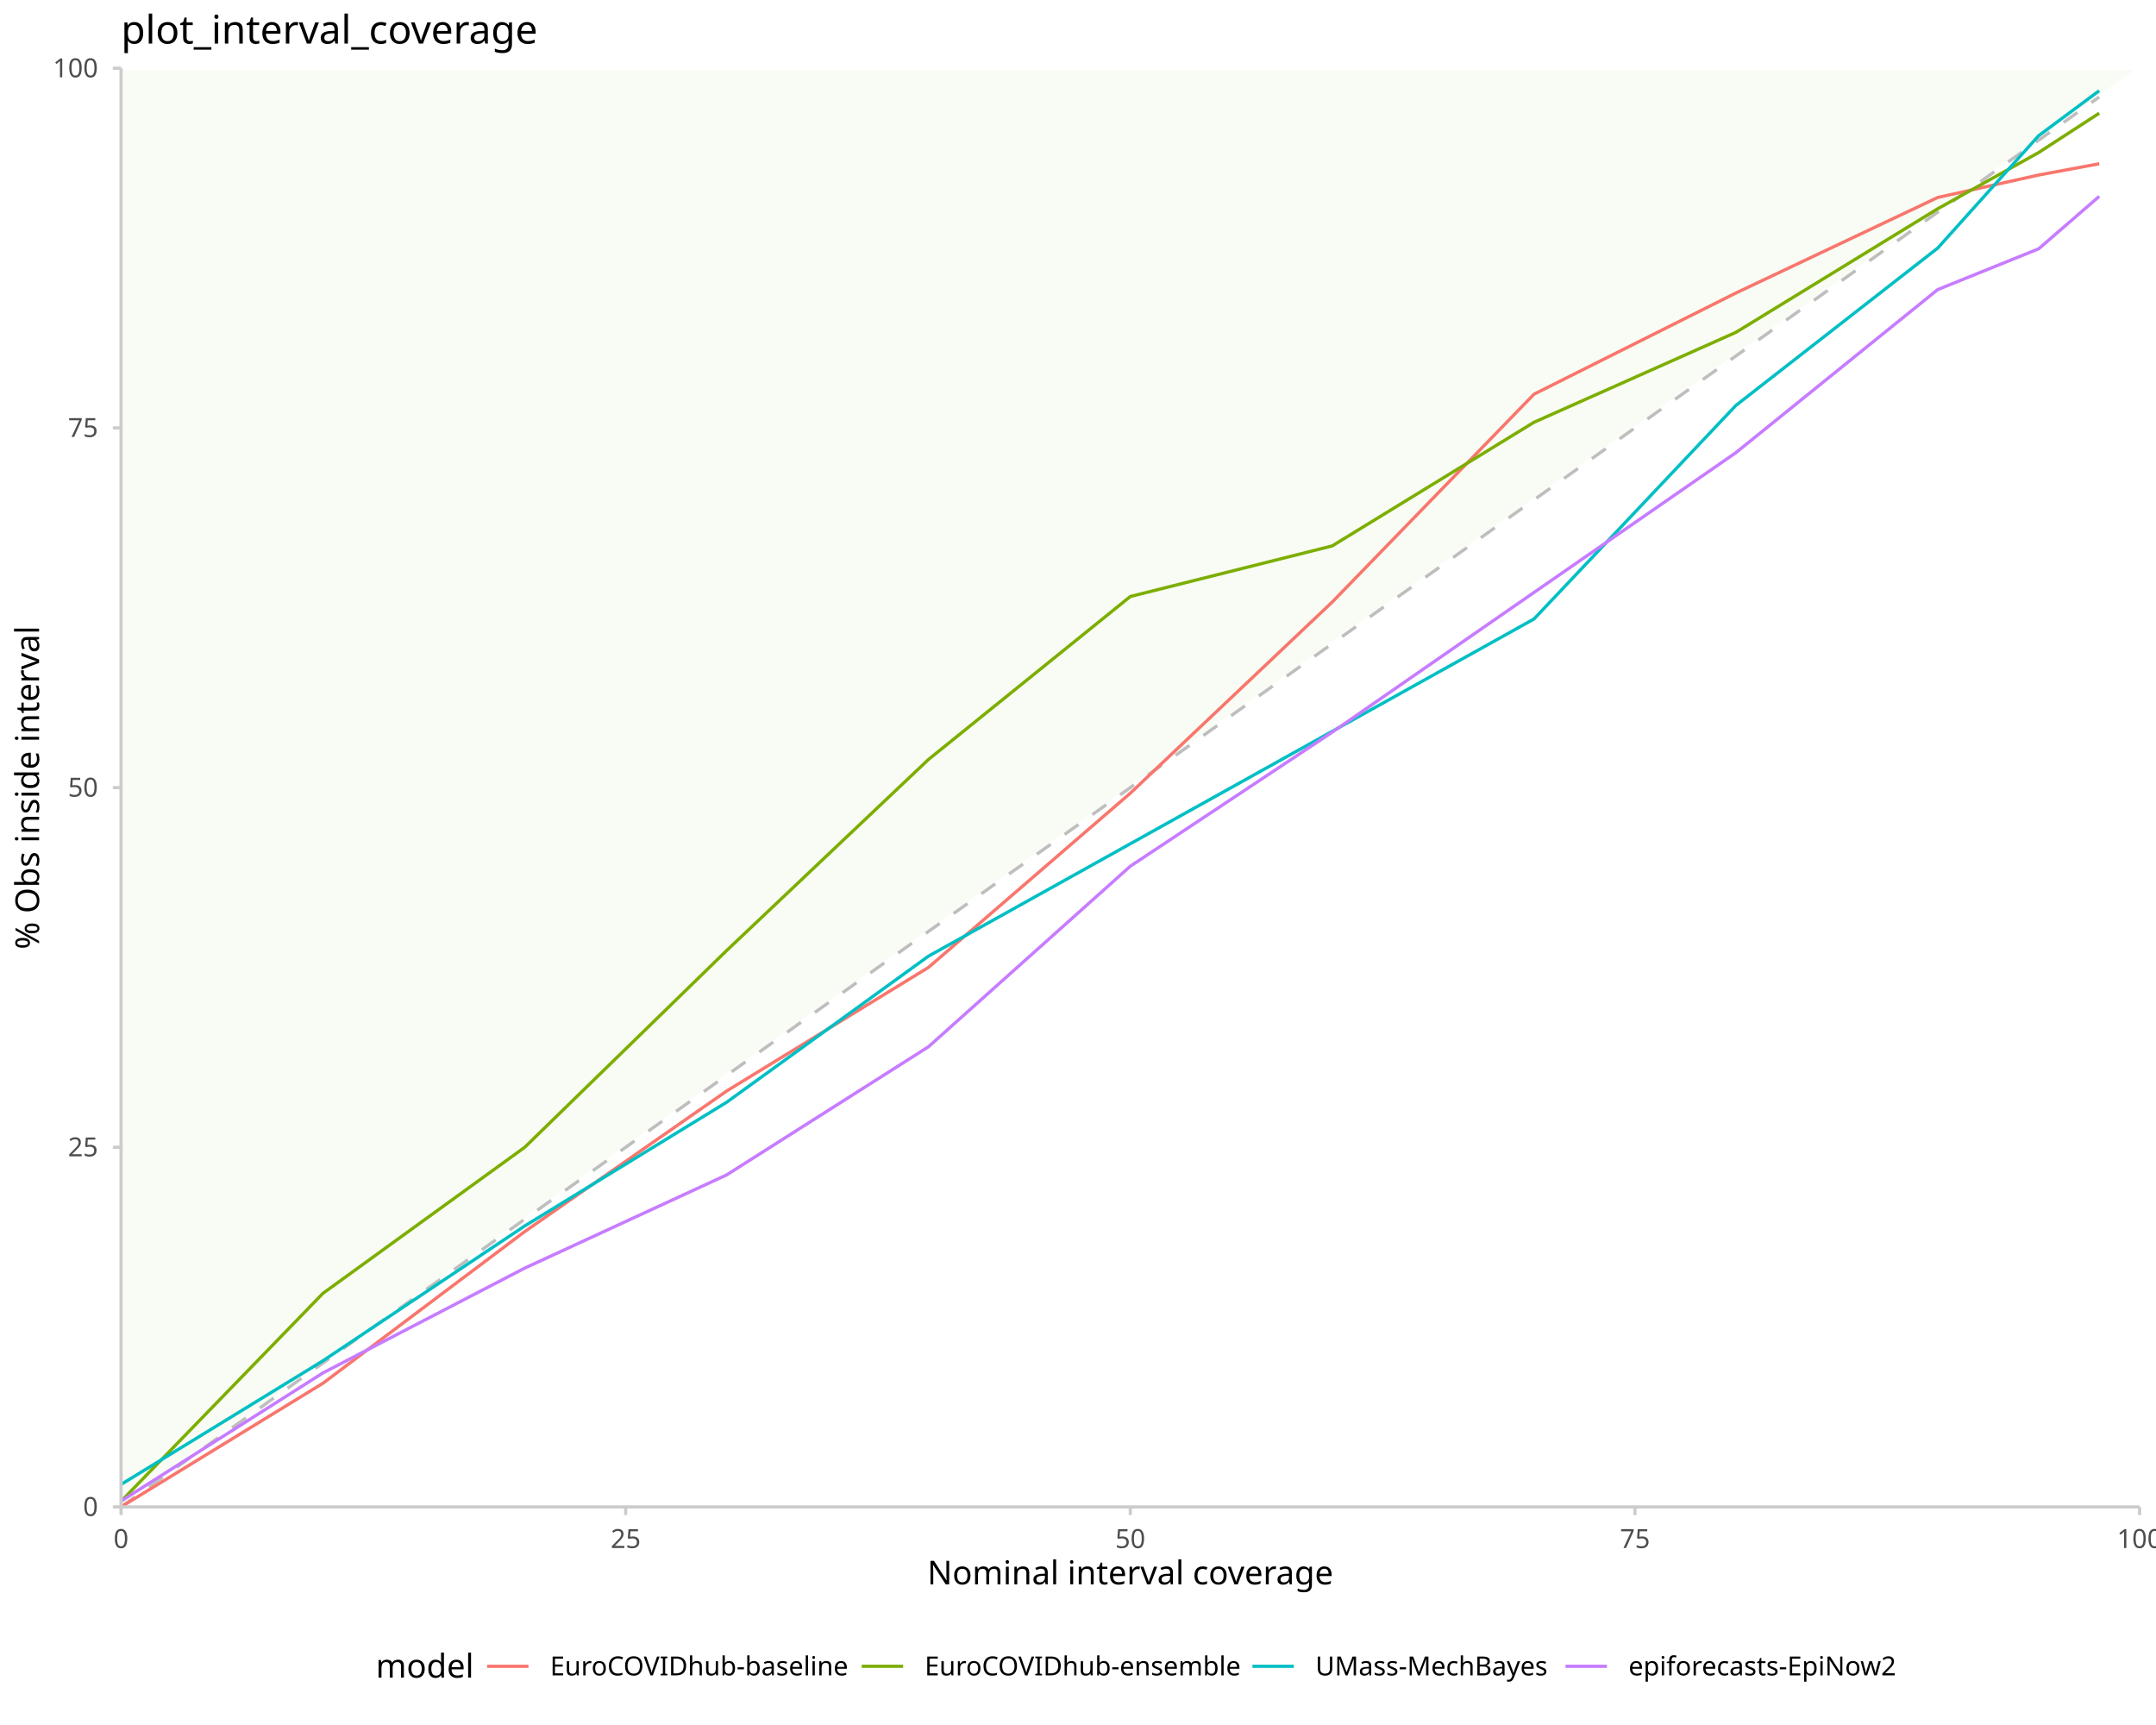
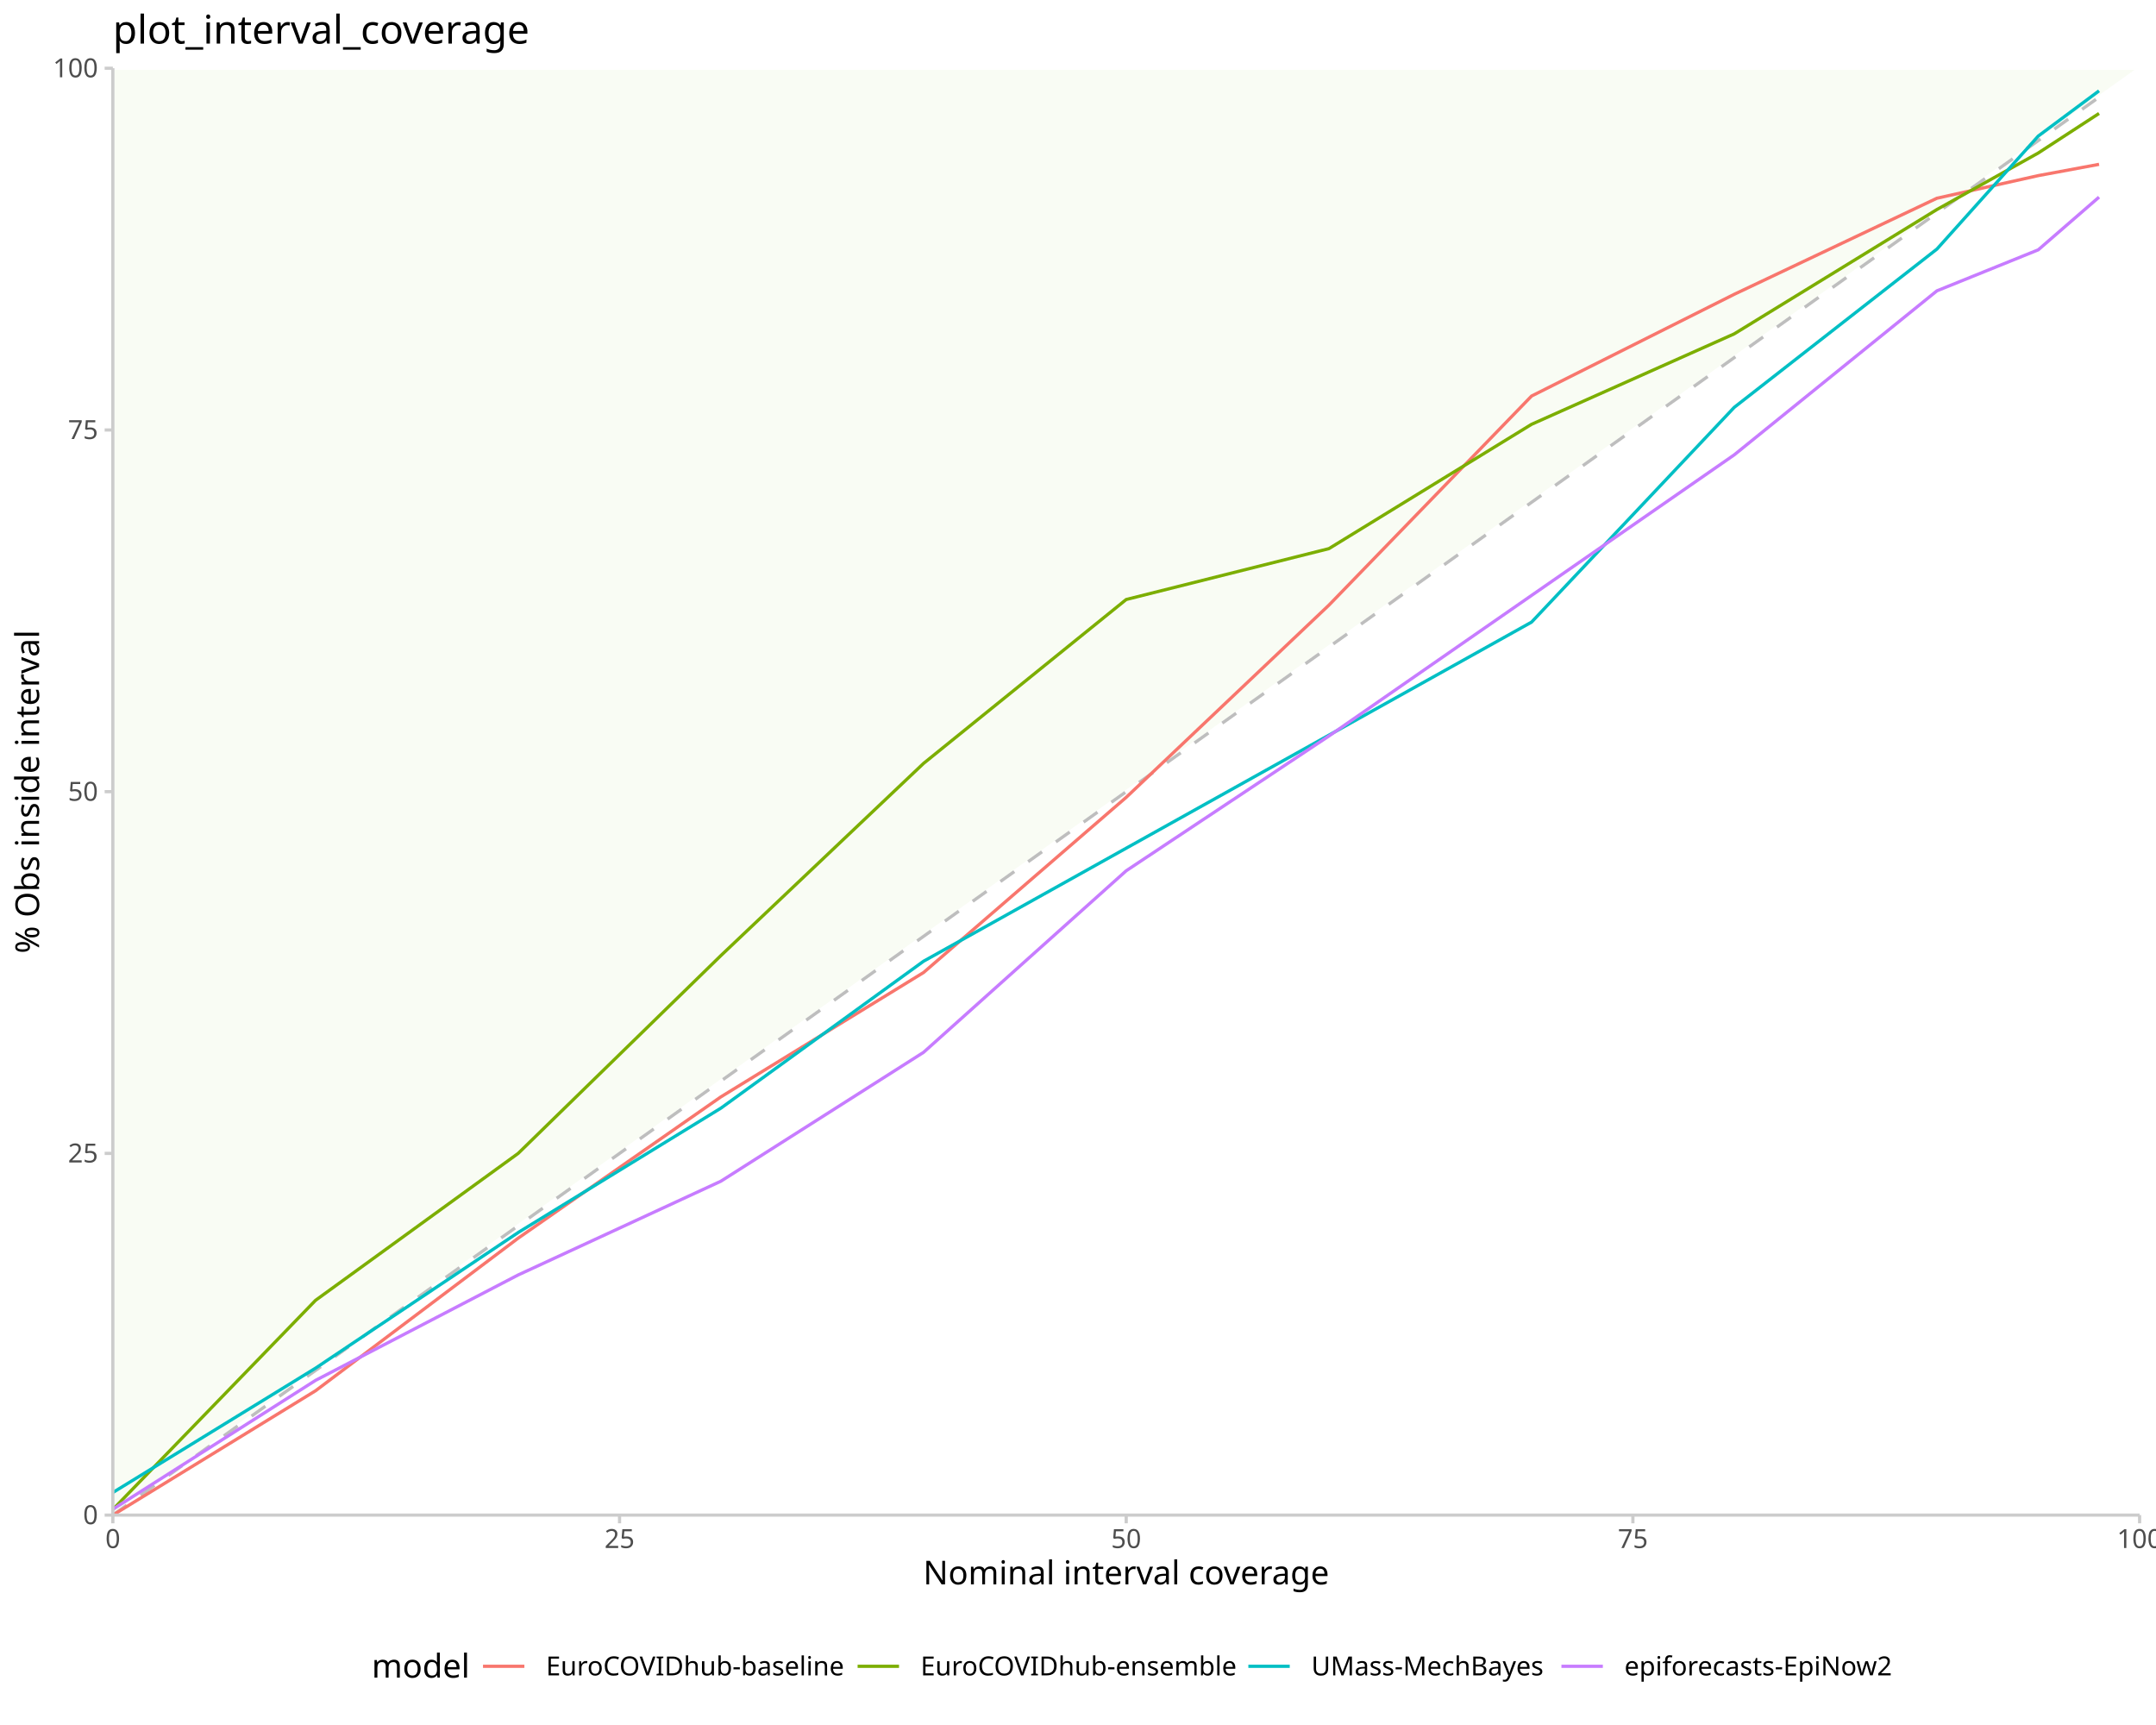
<svg xmlns="http://www.w3.org/2000/svg" class="svglite" data-engine-version="2.0" width="720.00pt" height="576.00pt" viewBox="0 0 720.00 576.00">
  <defs>
    <style type="text/css">
    .svglite line, .svglite polyline, .svglite polygon, .svglite path, .svglite rect, .svglite circle {
      fill: none;
      stroke: #000000;
      stroke-linecap: round;
      stroke-linejoin: round;
      stroke-miterlimit: 10.00;
    }
  </style>
  </defs>
  <rect width="100%" height="100%" style="stroke: none; fill: #FFFFFF;" />
  <defs>
    <clipPath id="cpMC4wMHw3MjAuMDB8MC4wMHw1NzYuMDA=">
      <rect x="0.00" y="0.00" width="720.00" height="576.00" />
    </clipPath>
  </defs>
  <g clip-path="url(#cpMC4wMHw3MjAuMDB8MC4wMHw1NzYuMDA=)">
-     <rect x="0.00" y="0.00" width="720.00" height="576.00" style="stroke-width: 1.07; stroke: none; fill: #FFFFFF;" />
-   </g>
+ </g>
  <defs>
-     <clipPath id="cpNDAuNDN8NzE0LjUyfDIyLjc4fDUwMy4xNw==">
-       <rect x="40.43" y="22.78" width="674.09" height="480.39" />
+     <clipPath id="cpMzcuNjl8NzE0LjUyfDIyLjc4fDUwNS45MQ==">
+       <rect x="37.69" y="22.78" width="676.83" height="483.13" />
    </clipPath>
  </defs>
-   <g clip-path="url(#cpNDAuNDN8NzE0LjUyfDIyLjc4fDUwMy4xNw==)">
-     <polygon points="40.43,503.17 40.43,22.78 714.52,22.78 " style="stroke-width: 1.07; stroke: #FFFFFF; stroke-linecap: butt; fill: #9ACD32; fill-opacity: 0.051;" />
-     <polyline points="40.43,503.17 40.43,503.17 40.43,503.17 40.43,503.17 107.84,455.14 107.84,455.14 107.84,455.14 107.84,455.14 175.25,407.10 175.25,407.10 175.25,407.10 175.25,407.10 242.66,359.06 242.66,359.06 242.66,359.06 242.66,359.06 310.06,311.02 310.06,311.02 310.06,311.02 310.06,311.02 377.47,262.98 377.47,262.98 377.47,262.98 377.47,262.98 444.88,214.94 444.88,214.94 444.88,214.94 444.88,214.94 512.29,166.90 512.29,166.90 512.29,166.90 512.29,166.90 579.70,118.86 579.70,118.86 579.70,118.86 579.70,118.86 647.11,70.82 647.11,70.82 647.11,70.82 647.11,70.82 680.82,46.80 680.82,46.80 680.82,46.80 680.82,46.80 701.04,32.39 701.04,32.39 701.04,32.39 701.04,32.39 " style="stroke-width: 1.07; stroke: #BEBEBE; stroke-dasharray: 5.69,5.69; stroke-linecap: butt;" />
-     <polyline points="40.43,503.17 107.84,461.89 175.25,411.23 242.66,364.31 310.06,323.03 377.47,264.86 444.88,201.05 512.29,131.62 579.70,97.84 647.11,65.94 680.82,58.44 701.04,54.68 " style="stroke-width: 1.07; stroke: #F8766D; stroke-linecap: butt;" />
-     <polyline points="40.43,501.30 107.84,431.87 175.25,383.08 242.66,317.40 310.06,253.60 377.47,199.18 444.88,182.29 512.29,141.00 579.70,110.98 647.11,69.70 680.82,50.93 701.04,37.80 " style="stroke-width: 1.07; stroke: #7CAE00; stroke-linecap: butt;" />
-     <polyline points="40.43,495.67 107.84,454.39 175.25,409.35 242.66,368.06 310.06,319.28 377.47,281.74 444.88,244.21 512.29,206.68 579.70,135.38 647.11,82.83 680.82,45.30 701.04,30.29 " style="stroke-width: 1.07; stroke: #00BFC4; stroke-linecap: butt;" />
-     <polyline points="40.43,501.23 107.84,458.44 175.25,423.43 242.66,392.32 310.06,349.53 377.47,289.24 444.88,244.50 512.29,197.82 579.70,151.15 647.11,96.69 680.82,83.08 701.04,65.57 " style="stroke-width: 1.07; stroke: #C77CFF; stroke-linecap: butt;" />
+   <g clip-path="url(#cpMzcuNjl8NzE0LjUyfDIyLjc4fDUwNS45MQ==)">
+     <polygon points="37.69,505.91 37.69,22.78 714.52,22.78 " style="stroke-width: 1.07; stroke: #FFFFFF; stroke-linecap: butt; fill: #9ACD32; fill-opacity: 0.051;" />
+     <polyline points="37.69,505.91 37.69,505.91 37.69,505.91 37.69,505.91 105.37,457.60 105.37,457.60 105.37,457.60 105.37,457.60 173.05,409.29 173.05,409.29 173.05,409.29 173.05,409.29 240.74,360.98 240.74,360.98 240.74,360.98 240.74,360.98 308.42,312.66 308.42,312.66 308.42,312.66 308.42,312.66 376.10,264.35 376.10,264.35 376.10,264.35 376.10,264.35 443.79,216.04 443.79,216.04 443.79,216.04 443.79,216.04 511.47,167.72 511.47,167.72 511.47,167.72 511.47,167.72 579.15,119.41 579.15,119.41 579.15,119.41 579.15,119.41 646.84,71.10 646.84,71.10 646.84,71.10 646.84,71.10 680.68,46.94 680.68,46.94 680.68,46.94 680.68,46.94 700.98,32.45 700.98,32.45 700.98,32.45 700.98,32.45 " style="stroke-width: 1.07; stroke: #BEBEBE; stroke-dasharray: 5.69,5.69; stroke-linecap: butt;" />
+     <polyline points="37.69,505.91 105.37,464.40 173.05,413.44 240.74,366.26 308.42,324.74 376.10,266.24 443.79,202.07 511.47,132.24 579.15,98.27 646.84,66.19 680.68,58.64 700.98,54.87 " style="stroke-width: 1.07; stroke: #F8766D; stroke-linecap: butt;" />
+     <polyline points="37.69,504.03 105.37,434.20 173.05,385.13 240.74,319.08 308.42,254.91 376.10,200.18 443.79,183.20 511.47,141.68 579.15,111.48 646.84,69.96 680.68,51.09 700.98,37.88 " style="stroke-width: 1.07; stroke: #7CAE00; stroke-linecap: butt;" />
+     <polyline points="37.69,498.37 105.37,456.85 173.05,411.55 240.74,370.03 308.42,320.97 376.10,283.22 443.79,245.48 511.47,207.73 579.15,136.02 646.84,83.17 680.68,45.43 700.98,30.33 " style="stroke-width: 1.07; stroke: #00BFC4; stroke-linecap: butt;" />
+     <polyline points="37.69,503.96 105.37,460.93 173.05,425.72 240.74,394.42 308.42,351.39 376.10,290.76 443.79,245.77 511.47,198.82 579.15,151.88 646.84,97.11 680.68,83.42 700.98,65.82 " style="stroke-width: 1.07; stroke: #C77CFF; stroke-linecap: butt;" />
  </g>
  <g clip-path="url(#cpMC4wMHw3MjAuMDB8MC4wMHw1NzYuMDA=)">
-     <polyline points="40.43,503.17 40.43,22.78 " style="stroke-width: 1.07; stroke: #CCCCCC; stroke-linecap: butt;" />
-     <text x="32.76" y="506.20" text-anchor="end" style="font-size: 8.80px; fill: #4D4D4D; font-family: sans;" textLength="4.89px" lengthAdjust="spacingAndGlyphs">0</text>
-     <text x="32.76" y="386.11" text-anchor="end" style="font-size: 8.80px; fill: #4D4D4D; font-family: sans;" textLength="9.79px" lengthAdjust="spacingAndGlyphs">25</text>
-     <text x="32.76" y="266.01" text-anchor="end" style="font-size: 8.80px; fill: #4D4D4D; font-family: sans;" textLength="9.79px" lengthAdjust="spacingAndGlyphs">50</text>
-     <text x="32.76" y="145.91" text-anchor="end" style="font-size: 8.80px; fill: #4D4D4D; font-family: sans;" textLength="9.79px" lengthAdjust="spacingAndGlyphs">75</text>
+     <polyline points="37.69,505.91 37.69,22.78 " style="stroke-width: 1.07; stroke: #CCCCCC; stroke-linecap: butt;" />
+     <text x="32.76" y="508.94" text-anchor="end" style="font-size: 8.80px; fill: #4D4D4D; font-family: sans;" textLength="4.89px" lengthAdjust="spacingAndGlyphs">0</text>
+     <text x="32.76" y="388.16" text-anchor="end" style="font-size: 8.80px; fill: #4D4D4D; font-family: sans;" textLength="9.79px" lengthAdjust="spacingAndGlyphs">25</text>
+     <text x="32.76" y="267.38" text-anchor="end" style="font-size: 8.80px; fill: #4D4D4D; font-family: sans;" textLength="9.79px" lengthAdjust="spacingAndGlyphs">50</text>
+     <text x="32.76" y="146.59" text-anchor="end" style="font-size: 8.80px; fill: #4D4D4D; font-family: sans;" textLength="9.79px" lengthAdjust="spacingAndGlyphs">75</text>
    <text x="32.76" y="25.81" text-anchor="end" style="font-size: 8.80px; fill: #4D4D4D; font-family: sans;" textLength="14.68px" lengthAdjust="spacingAndGlyphs">100</text>
-     <polyline points="37.69,503.17 40.43,503.17 " style="stroke-width: 1.07; stroke: #CCCCCC; stroke-linecap: butt;" />
-     <polyline points="37.69,383.08 40.43,383.08 " style="stroke-width: 1.07; stroke: #CCCCCC; stroke-linecap: butt;" />
-     <polyline points="37.69,262.98 40.43,262.98 " style="stroke-width: 1.07; stroke: #CCCCCC; stroke-linecap: butt;" />
-     <polyline points="37.69,142.88 40.43,142.88 " style="stroke-width: 1.07; stroke: #CCCCCC; stroke-linecap: butt;" />
-     <polyline points="37.69,22.78 40.43,22.78 " style="stroke-width: 1.07; stroke: #CCCCCC; stroke-linecap: butt;" />
-     <polyline points="40.43,503.17 714.52,503.17 " style="stroke-width: 1.07; stroke: #CCCCCC; stroke-linecap: butt;" />
-     <polyline points="40.43,505.91 40.43,503.17 " style="stroke-width: 1.07; stroke: #CCCCCC; stroke-linecap: butt;" />
-     <polyline points="208.95,505.91 208.95,503.17 " style="stroke-width: 1.07; stroke: #CCCCCC; stroke-linecap: butt;" />
-     <polyline points="377.47,505.91 377.47,503.17 " style="stroke-width: 1.07; stroke: #CCCCCC; stroke-linecap: butt;" />
-     <polyline points="546.00,505.91 546.00,503.17 " style="stroke-width: 1.07; stroke: #CCCCCC; stroke-linecap: butt;" />
-     <polyline points="714.52,505.91 714.52,503.17 " style="stroke-width: 1.07; stroke: #CCCCCC; stroke-linecap: butt;" />
-     <text x="40.43" y="516.90" text-anchor="middle" style="font-size: 8.80px; fill: #4D4D4D; font-family: sans;" textLength="4.89px" lengthAdjust="spacingAndGlyphs">0</text>
-     <text x="208.95" y="516.90" text-anchor="middle" style="font-size: 8.80px; fill: #4D4D4D; font-family: sans;" textLength="9.79px" lengthAdjust="spacingAndGlyphs">25</text>
-     <text x="377.47" y="516.90" text-anchor="middle" style="font-size: 8.80px; fill: #4D4D4D; font-family: sans;" textLength="9.79px" lengthAdjust="spacingAndGlyphs">50</text>
-     <text x="546.00" y="516.90" text-anchor="middle" style="font-size: 8.80px; fill: #4D4D4D; font-family: sans;" textLength="9.79px" lengthAdjust="spacingAndGlyphs">75</text>
+     <polyline points="34.95,505.91 37.69,505.91 " style="stroke-width: 1.07; stroke: #CCCCCC; stroke-linecap: butt;" />
+     <polyline points="34.95,385.13 37.69,385.13 " style="stroke-width: 1.07; stroke: #CCCCCC; stroke-linecap: butt;" />
+     <polyline points="34.95,264.35 37.69,264.35 " style="stroke-width: 1.07; stroke: #CCCCCC; stroke-linecap: butt;" />
+     <polyline points="34.95,143.57 37.69,143.57 " style="stroke-width: 1.07; stroke: #CCCCCC; stroke-linecap: butt;" />
+     <polyline points="34.95,22.78 37.69,22.78 " style="stroke-width: 1.07; stroke: #CCCCCC; stroke-linecap: butt;" />
+     <polyline points="37.69,505.91 714.52,505.91 " style="stroke-width: 1.07; stroke: #CCCCCC; stroke-linecap: butt;" />
+     <polyline points="37.69,508.65 37.69,505.91 " style="stroke-width: 1.07; stroke: #CCCCCC; stroke-linecap: butt;" />
+     <polyline points="206.90,508.65 206.90,505.91 " style="stroke-width: 1.07; stroke: #CCCCCC; stroke-linecap: butt;" />
+     <polyline points="376.10,508.65 376.10,505.91 " style="stroke-width: 1.07; stroke: #CCCCCC; stroke-linecap: butt;" />
+     <polyline points="545.31,508.65 545.31,505.91 " style="stroke-width: 1.07; stroke: #CCCCCC; stroke-linecap: butt;" />
+     <polyline points="714.52,508.65 714.52,505.91 " style="stroke-width: 1.07; stroke: #CCCCCC; stroke-linecap: butt;" />
+     <text x="37.69" y="516.90" text-anchor="middle" style="font-size: 8.80px; fill: #4D4D4D; font-family: sans;" textLength="4.89px" lengthAdjust="spacingAndGlyphs">0</text>
+     <text x="206.90" y="516.90" text-anchor="middle" style="font-size: 8.80px; fill: #4D4D4D; font-family: sans;" textLength="9.79px" lengthAdjust="spacingAndGlyphs">25</text>
+     <text x="376.10" y="516.90" text-anchor="middle" style="font-size: 8.80px; fill: #4D4D4D; font-family: sans;" textLength="9.79px" lengthAdjust="spacingAndGlyphs">50</text>
+     <text x="545.31" y="516.90" text-anchor="middle" style="font-size: 8.80px; fill: #4D4D4D; font-family: sans;" textLength="9.79px" lengthAdjust="spacingAndGlyphs">75</text>
    <text x="714.52" y="516.90" text-anchor="middle" style="font-size: 8.80px; fill: #4D4D4D; font-family: sans;" textLength="14.68px" lengthAdjust="spacingAndGlyphs">100</text>
-     <text x="377.47" y="529.04" text-anchor="middle" style="font-size: 11.00px; font-family: sans;" textLength="127.19px" lengthAdjust="spacingAndGlyphs">Nominal interval coverage</text>
-     <text transform="translate(13.05,262.98) rotate(-90)" text-anchor="middle" style="font-size: 11.00px; font-family: sans;" textLength="103.34px" lengthAdjust="spacingAndGlyphs">% Obs inside interval</text>
-     <text x="125.49" y="560.19" style="font-size: 11.00px; font-family: sans;" textLength="29.96px" lengthAdjust="spacingAndGlyphs">model</text>
-     <line x1="162.67" y1="556.40" x2="176.49" y2="556.40" style="stroke-width: 1.07; stroke: #F8766D; stroke-linecap: butt;" />
-     <line x1="287.77" y1="556.40" x2="301.60" y2="556.40" style="stroke-width: 1.07; stroke: #7CAE00; stroke-linecap: butt;" />
-     <line x1="418.26" y1="556.40" x2="432.08" y2="556.40" style="stroke-width: 1.07; stroke: #00BFC4; stroke-linecap: butt;" />
-     <line x1="522.81" y1="556.40" x2="536.64" y2="556.40" style="stroke-width: 1.07; stroke: #C77CFF; stroke-linecap: butt;" />
-     <text x="183.70" y="559.43" style="font-size: 8.80px; font-family: sans;" textLength="96.87px" lengthAdjust="spacingAndGlyphs">EuroCOVIDhub-baseline</text>
-     <text x="308.80" y="559.43" style="font-size: 8.80px; font-family: sans;" textLength="102.25px" lengthAdjust="spacingAndGlyphs">EuroCOVIDhub-ensemble</text>
-     <text x="439.29" y="559.43" style="font-size: 8.80px; font-family: sans;" textLength="76.32px" lengthAdjust="spacingAndGlyphs">UMass-MechBayes</text>
-     <text x="543.84" y="559.43" style="font-size: 8.80px; font-family: sans;" textLength="85.61px" lengthAdjust="spacingAndGlyphs">epiforecasts-EpiNow2</text>
-     <text x="40.43" y="14.56" style="font-size: 13.20px; font-family: sans;" textLength="132.83px" lengthAdjust="spacingAndGlyphs">plot_interval_coverage</text>
+     <text x="376.10" y="529.04" text-anchor="middle" style="font-size: 11.00px; font-family: sans;" textLength="127.19px" lengthAdjust="spacingAndGlyphs">Nominal interval coverage</text>
+     <text transform="translate(13.05,264.35) rotate(-90)" text-anchor="middle" style="font-size: 11.00px; font-family: sans;" textLength="103.34px" lengthAdjust="spacingAndGlyphs">% Obs inside interval</text>
+     <text x="124.12" y="560.19" style="font-size: 11.00px; font-family: sans;" textLength="29.96px" lengthAdjust="spacingAndGlyphs">model</text>
+     <line x1="161.30" y1="556.40" x2="175.12" y2="556.40" style="stroke-width: 1.07; stroke: #F8766D; stroke-linecap: butt;" />
+     <line x1="286.40" y1="556.40" x2="300.23" y2="556.40" style="stroke-width: 1.07; stroke: #7CAE00; stroke-linecap: butt;" />
+     <line x1="416.89" y1="556.40" x2="430.71" y2="556.40" style="stroke-width: 1.07; stroke: #00BFC4; stroke-linecap: butt;" />
+     <line x1="521.44" y1="556.40" x2="535.27" y2="556.40" style="stroke-width: 1.07; stroke: #C77CFF; stroke-linecap: butt;" />
+     <text x="182.33" y="559.43" style="font-size: 8.80px; font-family: sans;" textLength="96.87px" lengthAdjust="spacingAndGlyphs">EuroCOVIDhub-baseline</text>
+     <text x="307.43" y="559.43" style="font-size: 8.80px; font-family: sans;" textLength="102.25px" lengthAdjust="spacingAndGlyphs">EuroCOVIDhub-ensemble</text>
+     <text x="437.92" y="559.43" style="font-size: 8.80px; font-family: sans;" textLength="76.32px" lengthAdjust="spacingAndGlyphs">UMass-MechBayes</text>
+     <text x="542.47" y="559.43" style="font-size: 8.80px; font-family: sans;" textLength="85.61px" lengthAdjust="spacingAndGlyphs">epiforecasts-EpiNow2</text>
+     <text x="37.69" y="14.56" style="font-size: 13.20px; font-family: sans;" textLength="132.83px" lengthAdjust="spacingAndGlyphs">plot_interval_coverage</text>
  </g>
</svg>
